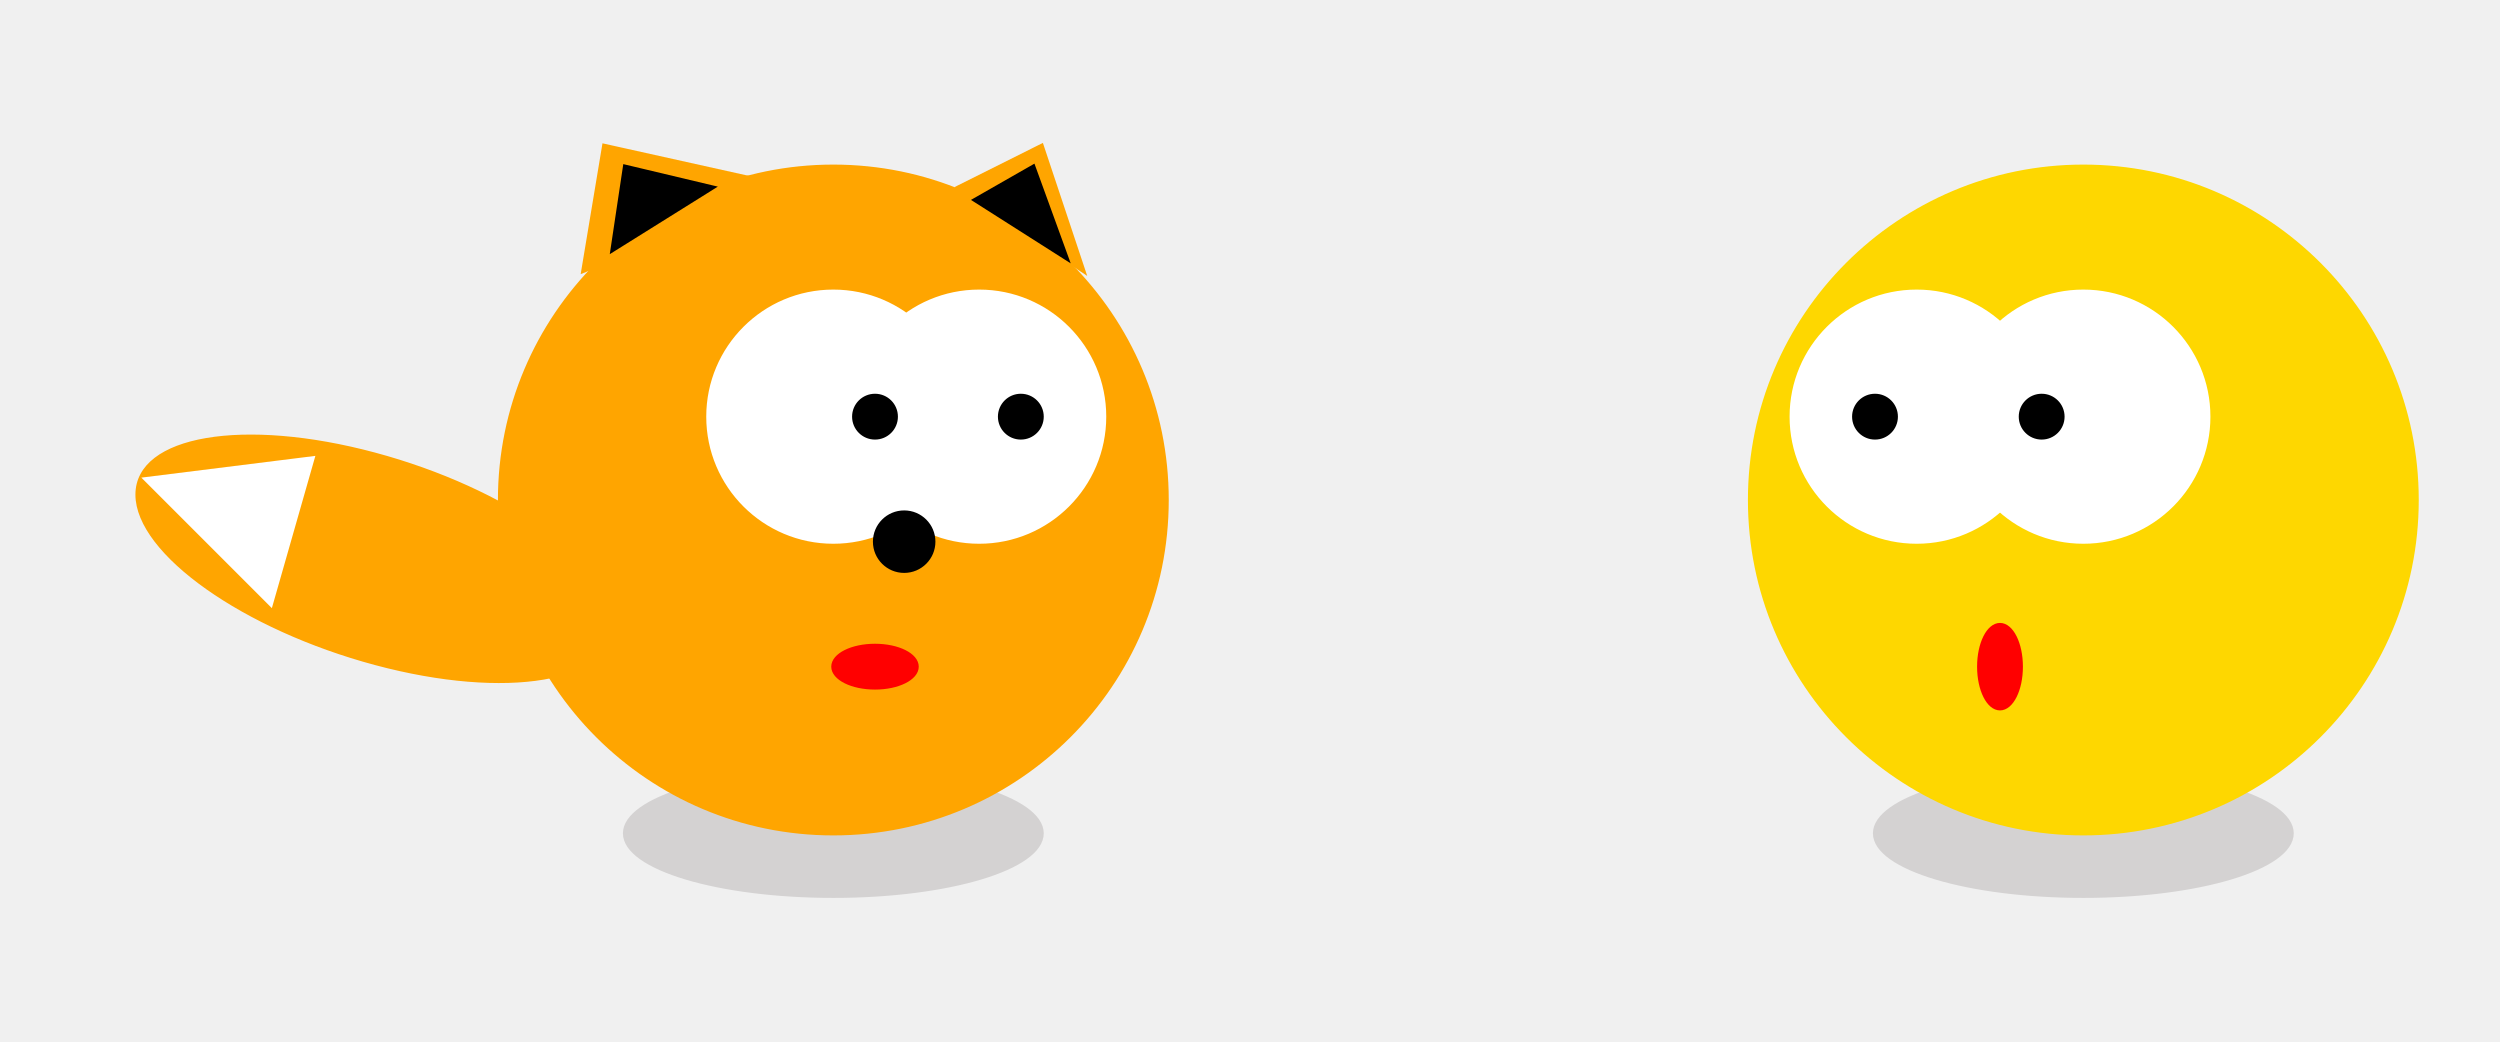
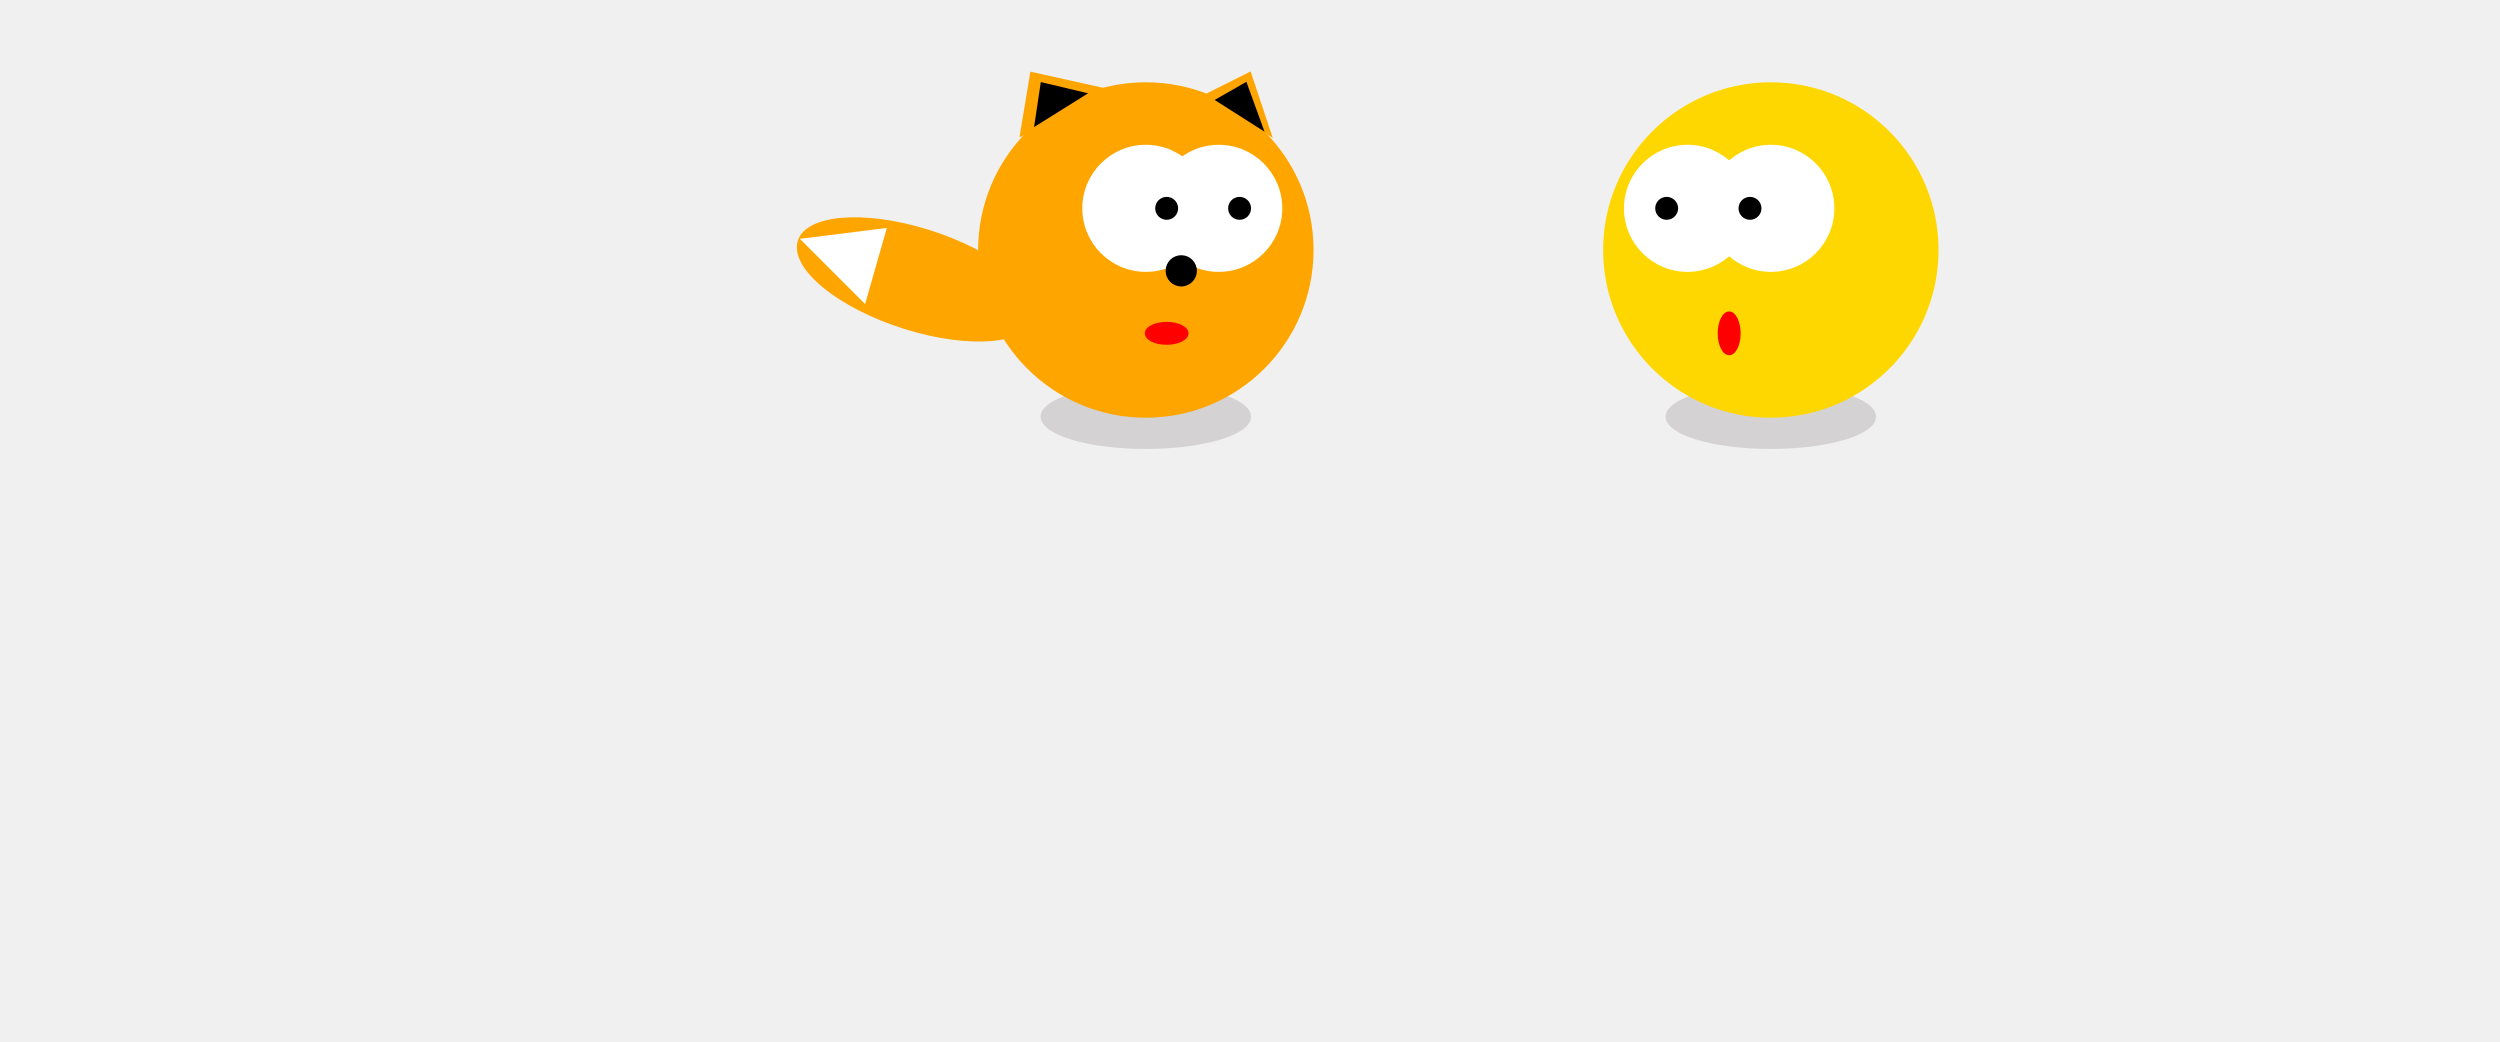
- <svg xmlns="http://www.w3.org/2000/svg" width="600" height="250">
+ <svg xmlns="http://www.w3.org/2000/svg" width="600" height="250" viewBox="0 0 500 500">
  <ellipse cx="200px" cy="200px" rx="50" ry="15" stroke="#d4d2d2" fill="#d4d2d2" />
  <circle cx="200px" cy="120px" r="80" stroke="orange" fill="orange" />
  <circle cx="200px" cy="100px" r="30" stroke="white" fill="white" />
  <circle cx="235px" cy="100px" r="30" stroke="white" fill="white" />
  <circle cx="210px" cy="100px" r="5" stroke="black" fill="black" />
  <circle cx="245px" cy="100px" r="5" stroke="black" fill="black" />
  <circle cx="217px" cy="130px" r="7" stroke="black" fill="black" />
  <ellipse cx="210px" cy="160px" rx="10" ry="5" stroke="red" fill="red" />
  <ellipse cx="90px" cy="110px" rx="57" ry="25" transform="skewX(0) skewY(15) " stroke="orange" fill="orange" />
  <polygon points="35,115 65,145 75,110" stroke="white" fill="white" />
  <polygon points="140,65 145,35 190,45" stroke="orange" fill="orange" />
  <polygon points="147,60 150,40 171,45" stroke="black" fill="black" />
  <polygon points="260,65 250,35 230,45" stroke="orange" fill="orange" />
  <polygon points="234,48 248,40 256,62" stroke="black" fill="black" />
  <ellipse cx="500px" cy="200px" rx="50" ry="15" stroke="#d4d2d2" fill="#d4d2d2" />
  <circle cx="500px" cy="120px" r="80" stroke="#fed700" fill="#fed700" />
  <circle cx="500px" cy="100px" r="30" stroke="white" fill="white" />
  <circle cx="460px" cy="100px" r="30" stroke="white" fill="white" />
  <circle cx="490px" cy="100px" r="5" stroke="black" fill="black" />
  <circle cx="450px" cy="100px" r="5" stroke="black" fill="black" />
  <ellipse cx="480px" cy="160px" rx="5" ry="10" stroke="red" fill="red" />
</svg>
